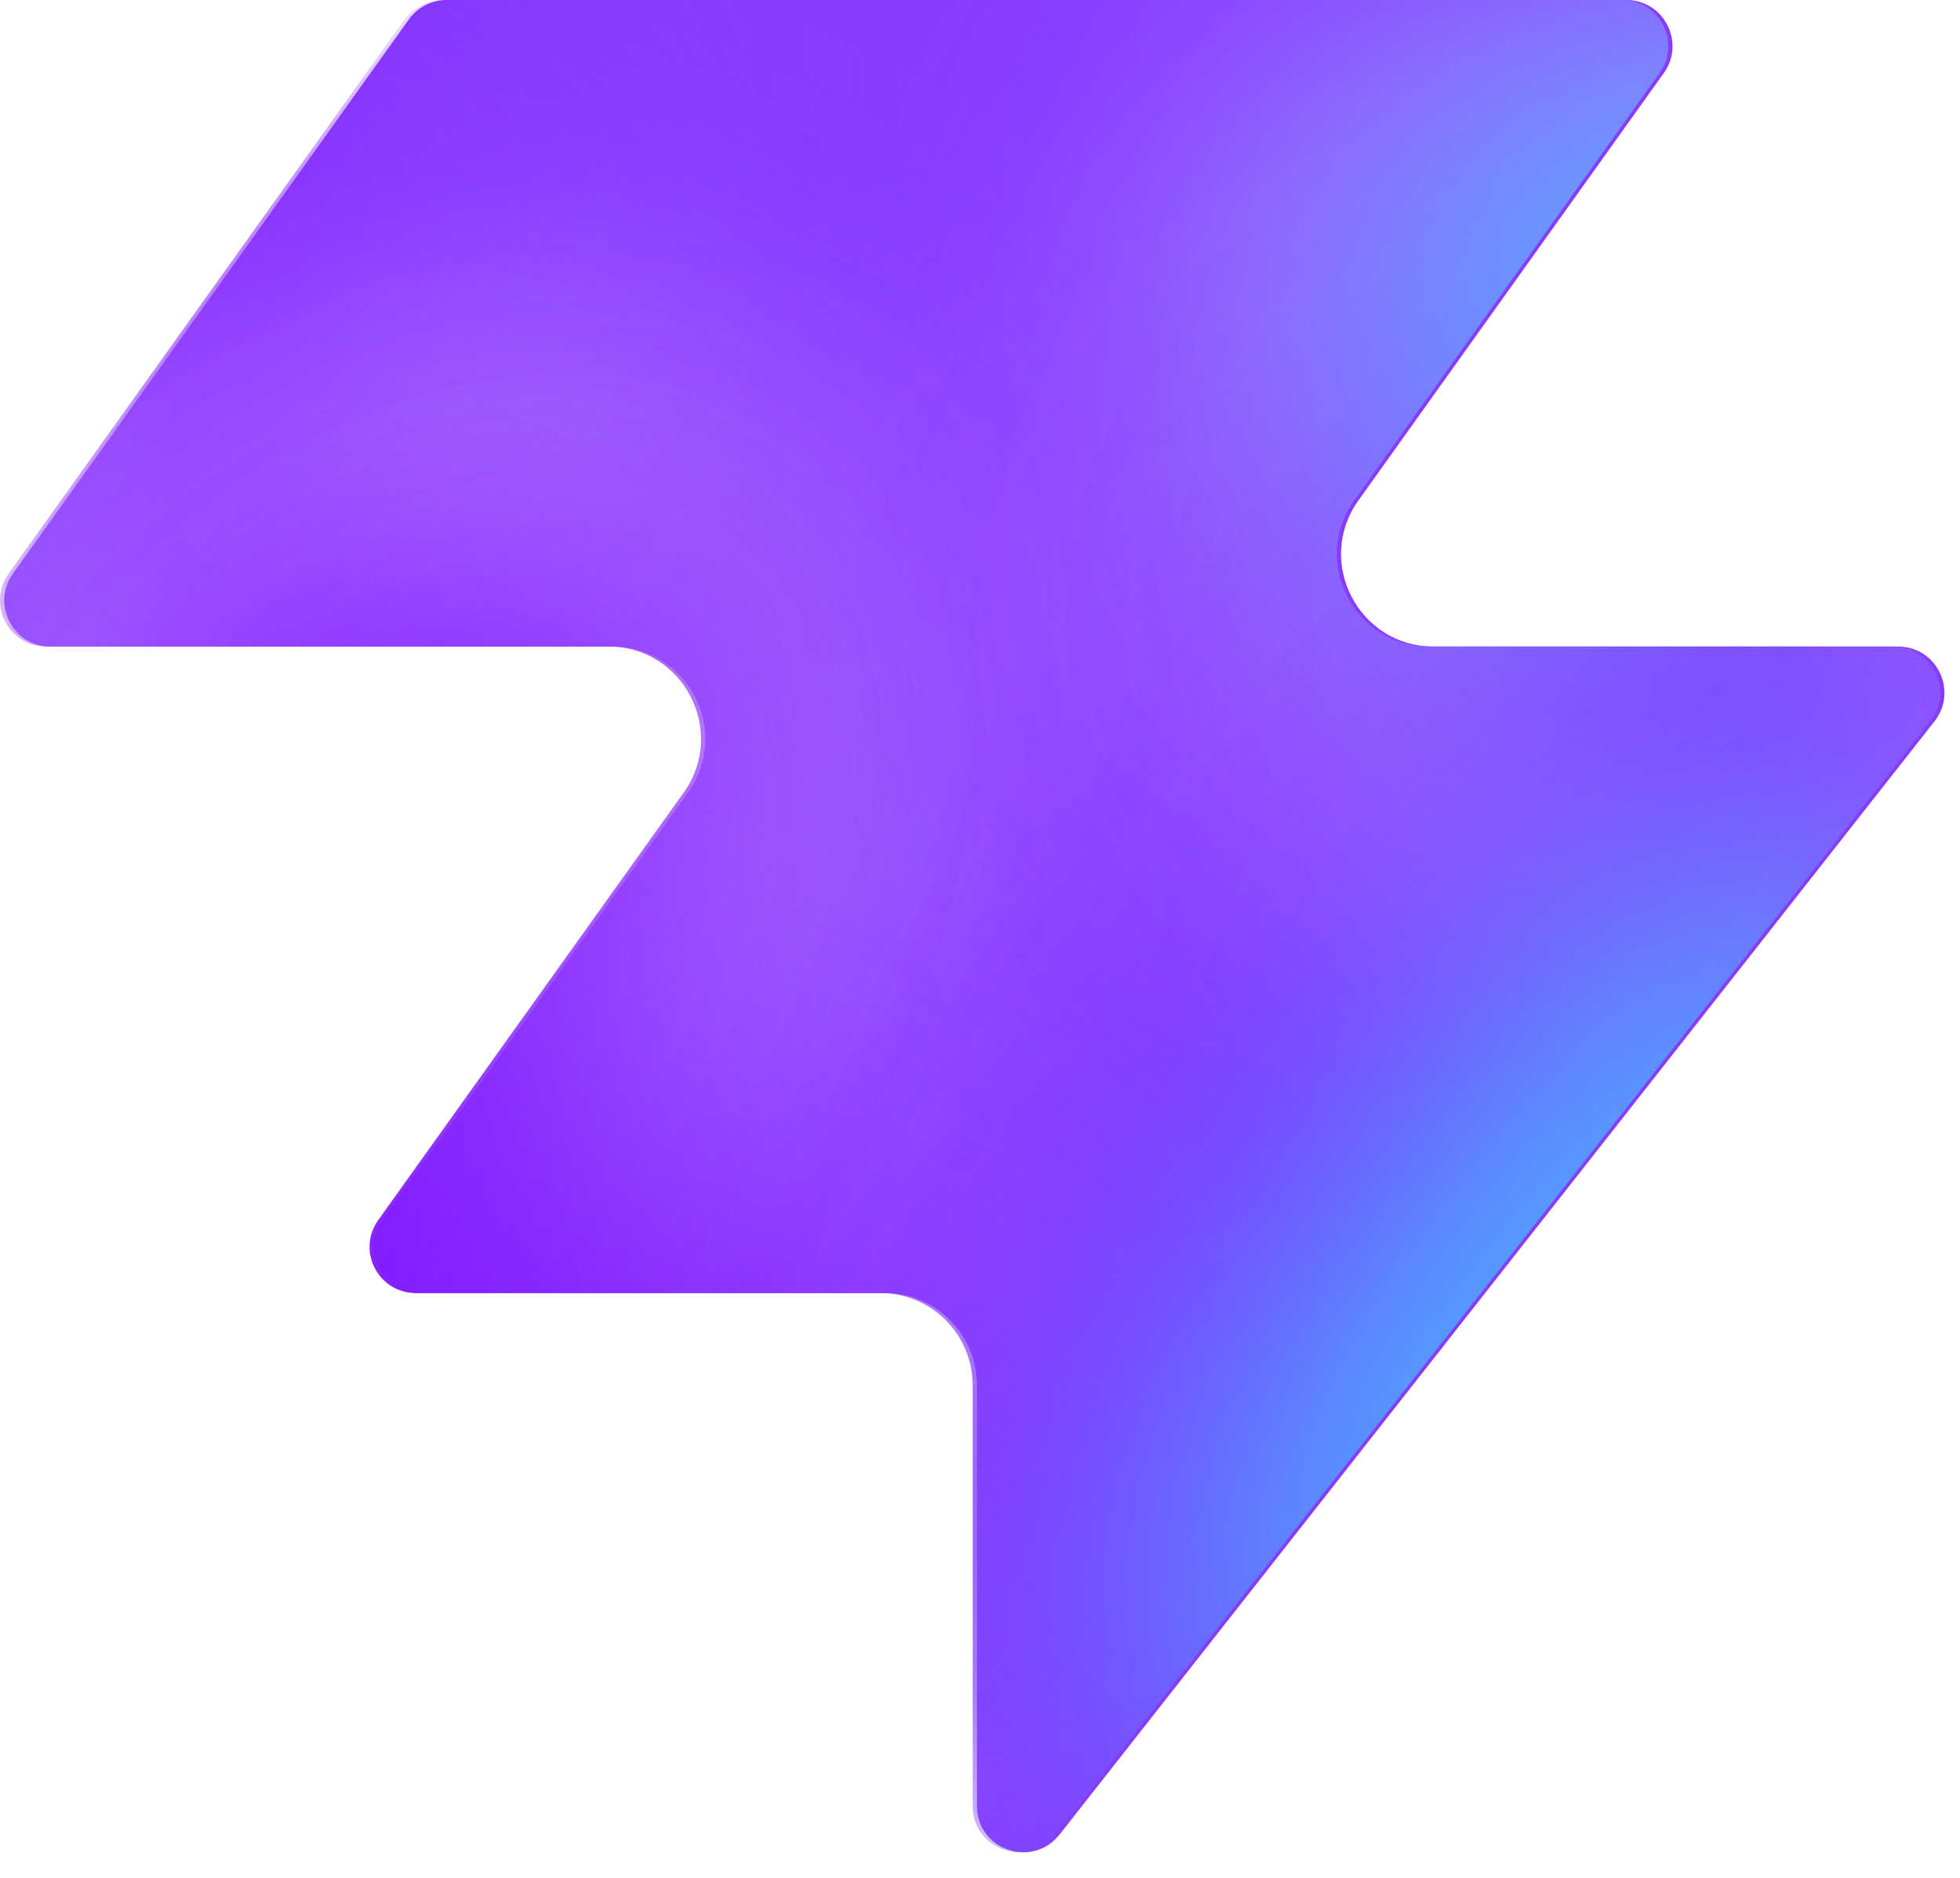
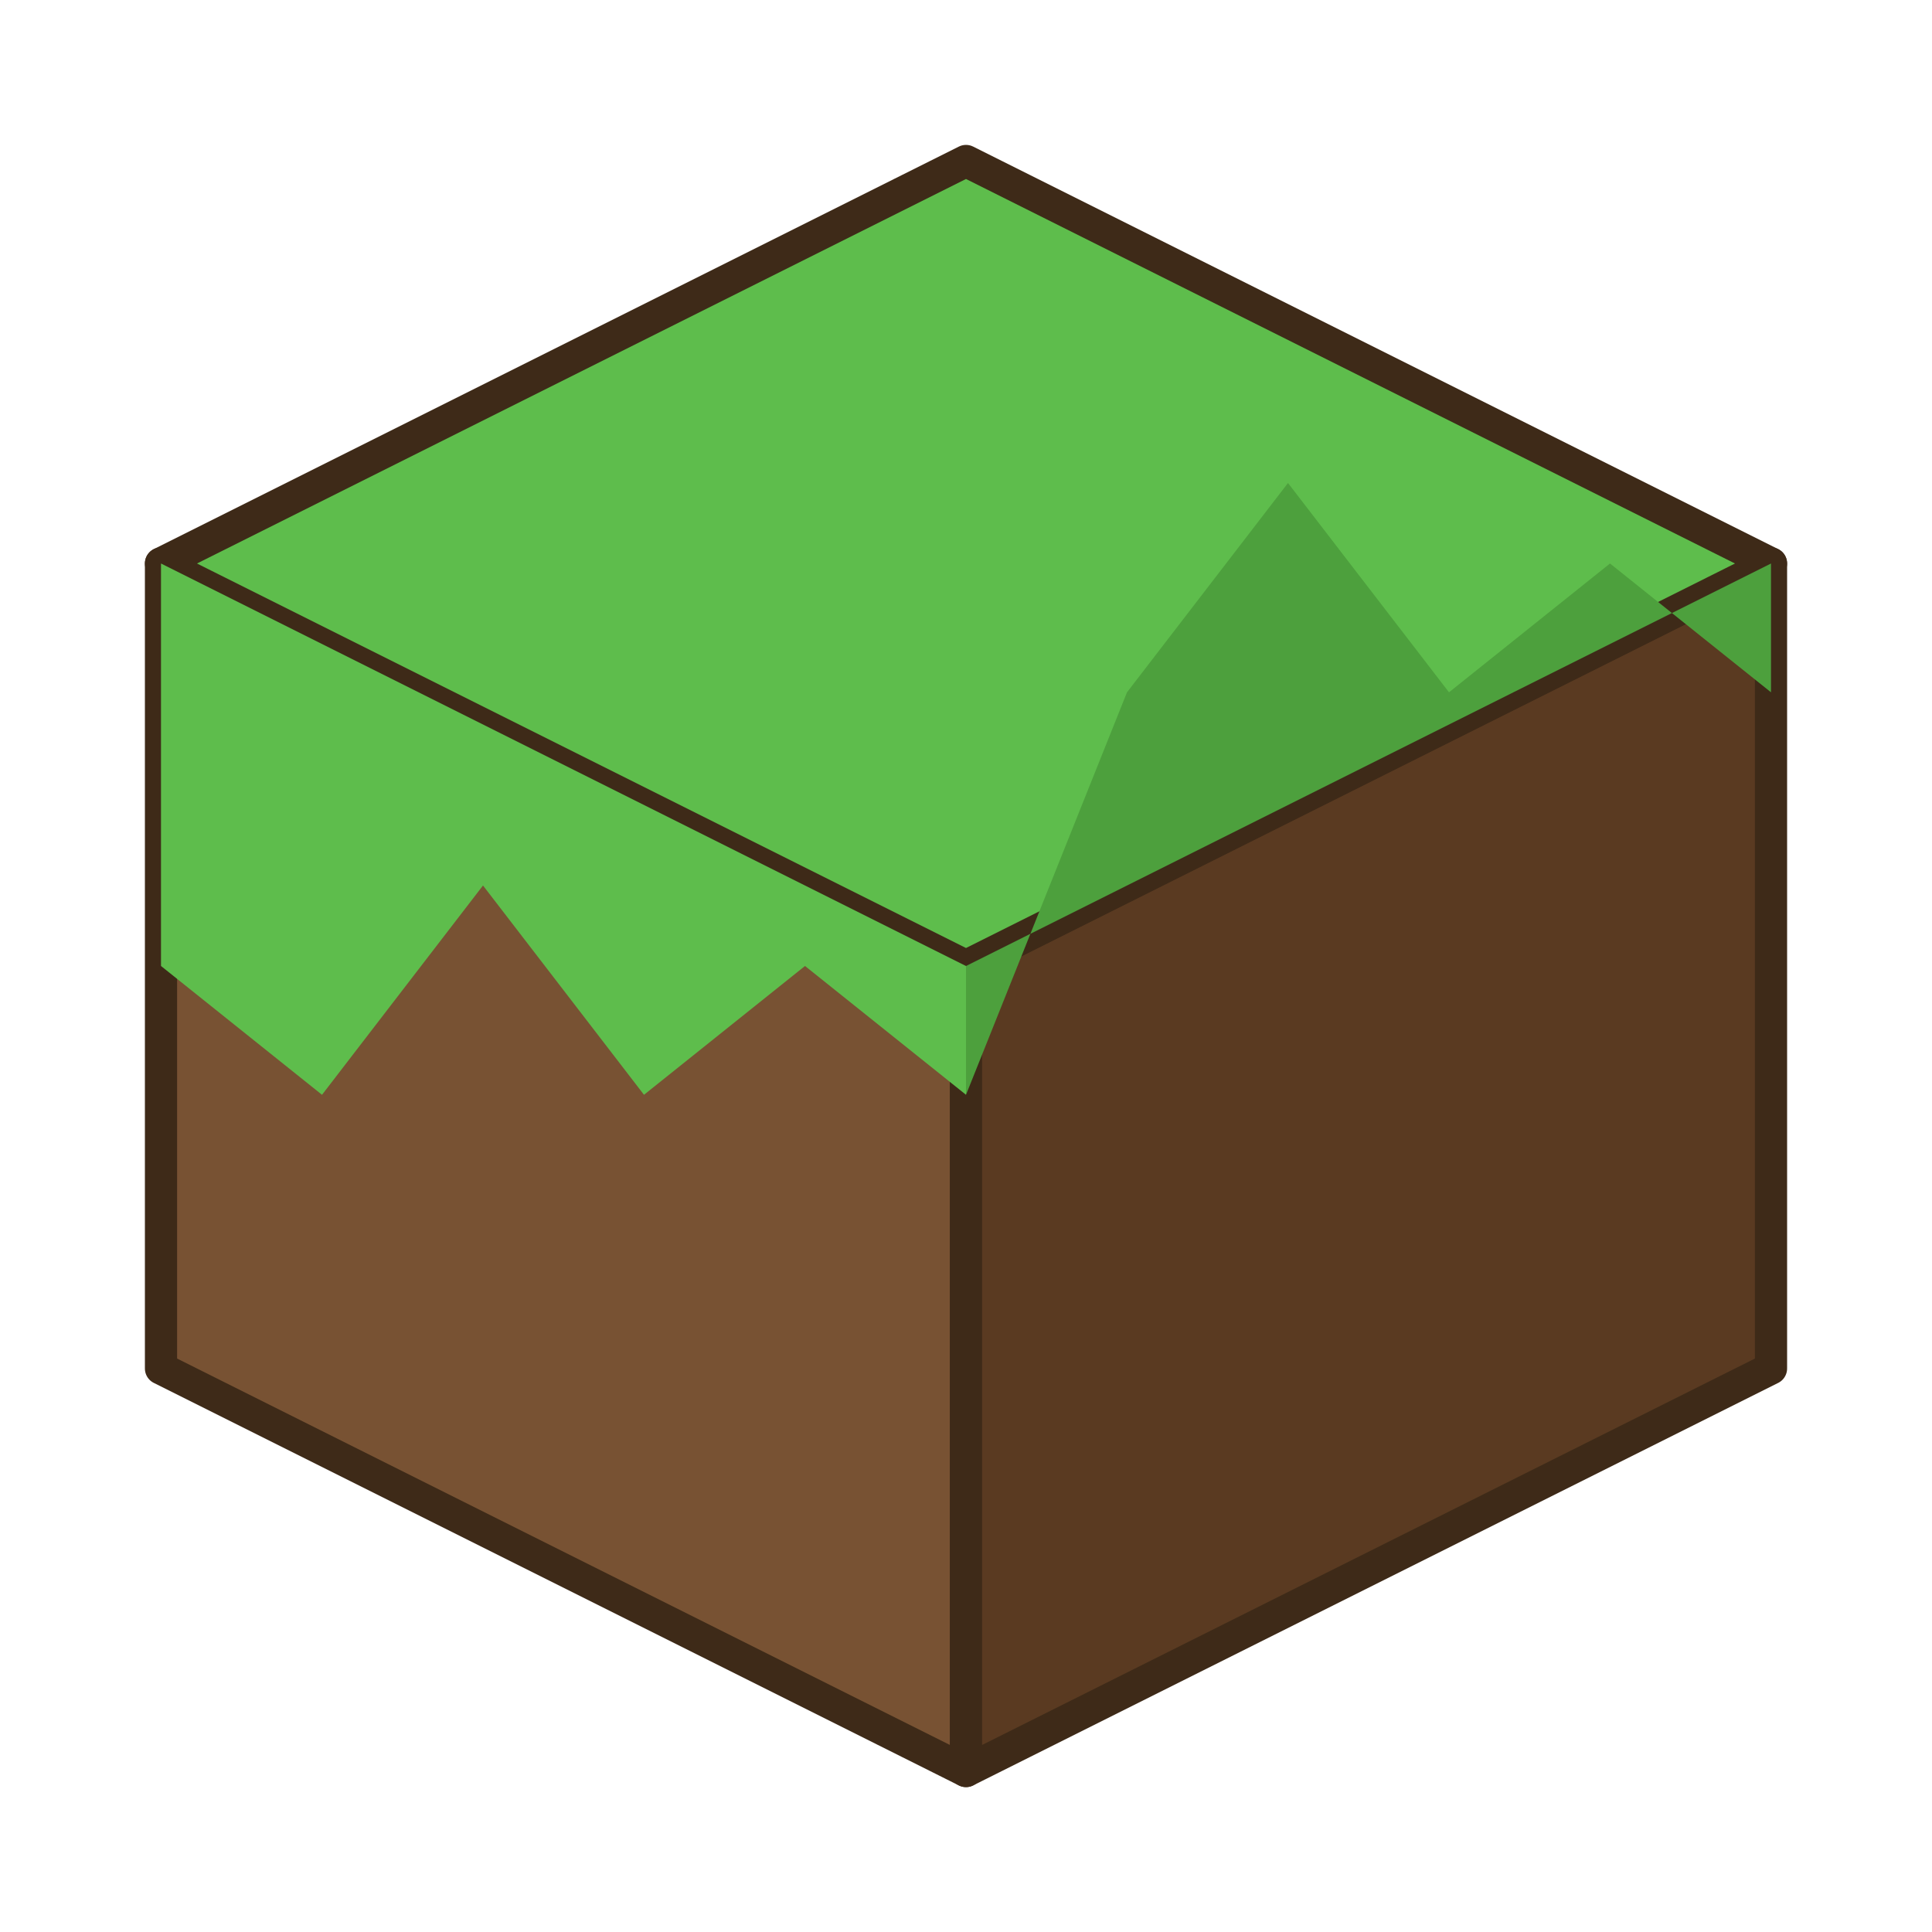
- <svg xmlns="http://www.w3.org/2000/svg" width="48" height="46" fill="none" viewBox="0 0 48 46">
-   <path fill="#863bff" d="M25.946 44.938c-.664.845-2.021.375-2.021-.698V33.937a2.26 2.26 0 0 0-2.262-2.262H10.287c-.92 0-1.456-1.04-.92-1.788l7.48-10.471c1.07-1.497 0-3.578-1.842-3.578H1.237c-.92 0-1.456-1.04-.92-1.788L10.013.474c.214-.297.556-.474.92-.474h28.894c.92 0 1.456 1.04.92 1.788l-7.48 10.471c-1.07 1.498 0 3.579 1.842 3.579h11.377c.943 0 1.473 1.088.89 1.83L25.947 44.94z" style="fill:#863bff;fill:color(display-p3 .525 .23 1);fill-opacity:1" />
-   <mask id="a" width="48" height="46" x="0" y="0" maskUnits="userSpaceOnUse" style="mask-type:alpha">
-     <path fill="#000" d="M25.842 44.938c-.664.844-2.021.375-2.021-.698V33.937a2.26 2.26 0 0 0-2.262-2.262H10.183c-.92 0-1.456-1.04-.92-1.788l7.48-10.471c1.07-1.498 0-3.579-1.842-3.579H1.133c-.92 0-1.456-1.04-.92-1.787L9.91.473c.214-.297.556-.474.92-.474h28.894c.92 0 1.456 1.04.92 1.788l-7.48 10.471c-1.07 1.498 0 3.578 1.842 3.578h11.377c.943 0 1.473 1.088.89 1.832L25.843 44.94z" style="fill:#000;fill-opacity:1" />
-   </mask>
-   <g mask="url(#a)">
-     <g filter="url(#b)">
-       <ellipse cx="5.508" cy="14.704" fill="#ede6ff" rx="5.508" ry="14.704" style="fill:#ede6ff;fill:color(display-p3 .927 .903 1);fill-opacity:1" transform="matrix(.00324 1 1 -.00324 -4.47 31.516)" />
-     </g>
-     <g filter="url(#c)">
-       <ellipse cx="10.399" cy="29.851" fill="#ede6ff" rx="10.399" ry="29.851" style="fill:#ede6ff;fill:color(display-p3 .927 .903 1);fill-opacity:1" transform="matrix(.00324 1 1 -.00324 -39.328 7.883)" />
-     </g>
-     <g filter="url(#d)">
-       <ellipse cx="5.508" cy="30.487" fill="#7e14ff" rx="5.508" ry="30.487" style="fill:#7e14ff;fill:color(display-p3 .492 .077 1);fill-opacity:1" transform="rotate(89.814 -25.913 -14.639)scale(1 -1)" />
-     </g>
-     <g filter="url(#e)">
-       <ellipse cx="5.508" cy="30.599" fill="#7e14ff" rx="5.508" ry="30.599" style="fill:#7e14ff;fill:color(display-p3 .492 .077 1);fill-opacity:1" transform="rotate(89.814 -32.644 -3.334)scale(1 -1)" />
-     </g>
-     <g filter="url(#f)">
-       <ellipse cx="5.508" cy="30.599" fill="#7e14ff" rx="5.508" ry="30.599" style="fill:#7e14ff;fill:color(display-p3 .492 .077 1);fill-opacity:1" transform="matrix(.00324 1 1 -.00324 -34.34 30.47)" />
-     </g>
-     <g filter="url(#g)">
-       <ellipse cx="14.072" cy="22.078" fill="#ede6ff" rx="14.072" ry="22.078" style="fill:#ede6ff;fill:color(display-p3 .927 .903 1);fill-opacity:1" transform="rotate(93.35 24.506 48.493)scale(-1 1)" />
-     </g>
-     <g filter="url(#h)">
-       <ellipse cx="3.47" cy="21.501" fill="#7e14ff" rx="3.47" ry="21.501" style="fill:#7e14ff;fill:color(display-p3 .492 .077 1);fill-opacity:1" transform="rotate(89.009 28.708 47.59)scale(-1 1)" />
-     </g>
-     <g filter="url(#i)">
-       <ellipse cx="3.47" cy="21.501" fill="#7e14ff" rx="3.47" ry="21.501" style="fill:#7e14ff;fill:color(display-p3 .492 .077 1);fill-opacity:1" transform="rotate(89.009 28.708 47.59)scale(-1 1)" />
-     </g>
-     <g filter="url(#j)">
-       <ellipse cx=".387" cy="8.972" fill="#7e14ff" rx="4.407" ry="29.108" style="fill:#7e14ff;fill:color(display-p3 .492 .077 1);fill-opacity:1" transform="rotate(39.51 .387 8.972)" />
-     </g>
-     <g filter="url(#k)">
-       <ellipse cx="47.523" cy="-6.092" fill="#7e14ff" rx="4.407" ry="29.108" style="fill:#7e14ff;fill:color(display-p3 .492 .077 1);fill-opacity:1" transform="rotate(37.892 47.523 -6.092)" />
-     </g>
-     <g filter="url(#l)">
-       <ellipse cx="41.412" cy="6.333" fill="#47bfff" rx="5.971" ry="9.665" style="fill:#47bfff;fill:color(display-p3 .28 .748 1);fill-opacity:1" transform="rotate(37.892 41.412 6.333)" />
-     </g>
-     <g filter="url(#m)">
-       <ellipse cx="-1.879" cy="38.332" fill="#7e14ff" rx="4.407" ry="29.108" style="fill:#7e14ff;fill:color(display-p3 .492 .077 1);fill-opacity:1" transform="rotate(37.892 -1.88 38.332)" />
-     </g>
-     <g filter="url(#n)">
-       <ellipse cx="-1.879" cy="38.332" fill="#7e14ff" rx="4.407" ry="29.108" style="fill:#7e14ff;fill:color(display-p3 .492 .077 1);fill-opacity:1" transform="rotate(37.892 -1.88 38.332)" />
-     </g>
-     <g filter="url(#o)">
-       <ellipse cx="35.651" cy="29.907" fill="#7e14ff" rx="4.407" ry="29.108" style="fill:#7e14ff;fill:color(display-p3 .492 .077 1);fill-opacity:1" transform="rotate(37.892 35.651 29.907)" />
-     </g>
-     <g filter="url(#p)">
-       <ellipse cx="38.418" cy="32.4" fill="#47bfff" rx="5.971" ry="15.297" style="fill:#47bfff;fill:color(display-p3 .28 .748 1);fill-opacity:1" transform="rotate(37.892 38.418 32.4)" />
-     </g>
+ <svg xmlns="http://www.w3.org/2000/svg" viewBox="0 0 120 120">
+   <g stroke="#3e2a18" stroke-width="2" stroke-linejoin="round">
+     <polygon points="10,35 60,60 60,110 10,85" fill="#785233" />
+     <polygon points="60,60 110,35 110,85 60,110" fill="#5a3a21" />
+     <polygon points="60,10 110,35 60,60 10,35" fill="#5ebd4c" />
+     <polygon points="10,35 60,60 60,68 50,60 40,68 30,55 20,68 10,60" fill="#5ebd4c" stroke="none" />
+     <polygon points="60,60 110,35 110,43 100,35 90,43 80,30 70,43 60,68" fill="#4da03d" stroke="none" />
  </g>
-   <defs>
-     <filter id="b" width="60.045" height="41.654" x="-19.77" y="16.149" color-interpolation-filters="sRGB" filterUnits="userSpaceOnUse">
-       <feFlood flood-opacity="0" result="BackgroundImageFix" />
-       <feBlend in="SourceGraphic" in2="BackgroundImageFix" result="shape" />
-       <feGaussianBlur result="effect1_foregroundBlur_2002_17158" stdDeviation="7.659" />
-     </filter>
-     <filter id="c" width="90.34" height="51.437" x="-54.613" y="-7.533" color-interpolation-filters="sRGB" filterUnits="userSpaceOnUse">
-       <feFlood flood-opacity="0" result="BackgroundImageFix" />
-       <feBlend in="SourceGraphic" in2="BackgroundImageFix" result="shape" />
-       <feGaussianBlur result="effect1_foregroundBlur_2002_17158" stdDeviation="7.659" />
-     </filter>
-     <filter id="d" width="79.355" height="29.4" x="-49.64" y="2.03" color-interpolation-filters="sRGB" filterUnits="userSpaceOnUse">
-       <feFlood flood-opacity="0" result="BackgroundImageFix" />
-       <feBlend in="SourceGraphic" in2="BackgroundImageFix" result="shape" />
-       <feGaussianBlur result="effect1_foregroundBlur_2002_17158" stdDeviation="4.596" />
-     </filter>
-     <filter id="e" width="79.579" height="29.4" x="-45.045" y="20.029" color-interpolation-filters="sRGB" filterUnits="userSpaceOnUse">
-       <feFlood flood-opacity="0" result="BackgroundImageFix" />
-       <feBlend in="SourceGraphic" in2="BackgroundImageFix" result="shape" />
-       <feGaussianBlur result="effect1_foregroundBlur_2002_17158" stdDeviation="4.596" />
-     </filter>
-     <filter id="f" width="79.579" height="29.4" x="-43.513" y="21.178" color-interpolation-filters="sRGB" filterUnits="userSpaceOnUse">
-       <feFlood flood-opacity="0" result="BackgroundImageFix" />
-       <feBlend in="SourceGraphic" in2="BackgroundImageFix" result="shape" />
-       <feGaussianBlur result="effect1_foregroundBlur_2002_17158" stdDeviation="4.596" />
-     </filter>
-     <filter id="g" width="74.749" height="58.852" x="15.756" y="-17.901" color-interpolation-filters="sRGB" filterUnits="userSpaceOnUse">
-       <feFlood flood-opacity="0" result="BackgroundImageFix" />
-       <feBlend in="SourceGraphic" in2="BackgroundImageFix" result="shape" />
-       <feGaussianBlur result="effect1_foregroundBlur_2002_17158" stdDeviation="7.659" />
-     </filter>
-     <filter id="h" width="61.377" height="25.362" x="23.548" y="2.284" color-interpolation-filters="sRGB" filterUnits="userSpaceOnUse">
-       <feFlood flood-opacity="0" result="BackgroundImageFix" />
-       <feBlend in="SourceGraphic" in2="BackgroundImageFix" result="shape" />
-       <feGaussianBlur result="effect1_foregroundBlur_2002_17158" stdDeviation="4.596" />
-     </filter>
-     <filter id="i" width="61.377" height="25.362" x="23.548" y="2.284" color-interpolation-filters="sRGB" filterUnits="userSpaceOnUse">
-       <feFlood flood-opacity="0" result="BackgroundImageFix" />
-       <feBlend in="SourceGraphic" in2="BackgroundImageFix" result="shape" />
-       <feGaussianBlur result="effect1_foregroundBlur_2002_17158" stdDeviation="4.596" />
-     </filter>
-     <filter id="j" width="56.045" height="63.649" x="-27.636" y="-22.853" color-interpolation-filters="sRGB" filterUnits="userSpaceOnUse">
-       <feFlood flood-opacity="0" result="BackgroundImageFix" />
-       <feBlend in="SourceGraphic" in2="BackgroundImageFix" result="shape" />
-       <feGaussianBlur result="effect1_foregroundBlur_2002_17158" stdDeviation="4.596" />
-     </filter>
-     <filter id="k" width="54.814" height="64.646" x="20.116" y="-38.415" color-interpolation-filters="sRGB" filterUnits="userSpaceOnUse">
-       <feFlood flood-opacity="0" result="BackgroundImageFix" />
-       <feBlend in="SourceGraphic" in2="BackgroundImageFix" result="shape" />
-       <feGaussianBlur result="effect1_foregroundBlur_2002_17158" stdDeviation="4.596" />
-     </filter>
-     <filter id="l" width="33.541" height="35.313" x="24.641" y="-11.323" color-interpolation-filters="sRGB" filterUnits="userSpaceOnUse">
-       <feFlood flood-opacity="0" result="BackgroundImageFix" />
-       <feBlend in="SourceGraphic" in2="BackgroundImageFix" result="shape" />
-       <feGaussianBlur result="effect1_foregroundBlur_2002_17158" stdDeviation="4.596" />
-     </filter>
-     <filter id="m" width="54.814" height="64.646" x="-29.286" y="6.009" color-interpolation-filters="sRGB" filterUnits="userSpaceOnUse">
-       <feFlood flood-opacity="0" result="BackgroundImageFix" />
-       <feBlend in="SourceGraphic" in2="BackgroundImageFix" result="shape" />
-       <feGaussianBlur result="effect1_foregroundBlur_2002_17158" stdDeviation="4.596" />
-     </filter>
-     <filter id="n" width="54.814" height="64.646" x="-29.286" y="6.009" color-interpolation-filters="sRGB" filterUnits="userSpaceOnUse">
-       <feFlood flood-opacity="0" result="BackgroundImageFix" />
-       <feBlend in="SourceGraphic" in2="BackgroundImageFix" result="shape" />
-       <feGaussianBlur result="effect1_foregroundBlur_2002_17158" stdDeviation="4.596" />
-     </filter>
-     <filter id="o" width="54.814" height="64.646" x="8.244" y="-2.416" color-interpolation-filters="sRGB" filterUnits="userSpaceOnUse">
-       <feFlood flood-opacity="0" result="BackgroundImageFix" />
-       <feBlend in="SourceGraphic" in2="BackgroundImageFix" result="shape" />
-       <feGaussianBlur result="effect1_foregroundBlur_2002_17158" stdDeviation="4.596" />
-     </filter>
-     <filter id="p" width="39.409" height="43.623" x="18.713" y="10.588" color-interpolation-filters="sRGB" filterUnits="userSpaceOnUse">
-       <feFlood flood-opacity="0" result="BackgroundImageFix" />
-       <feBlend in="SourceGraphic" in2="BackgroundImageFix" result="shape" />
-       <feGaussianBlur result="effect1_foregroundBlur_2002_17158" stdDeviation="4.596" />
-     </filter>
-   </defs>
</svg>
